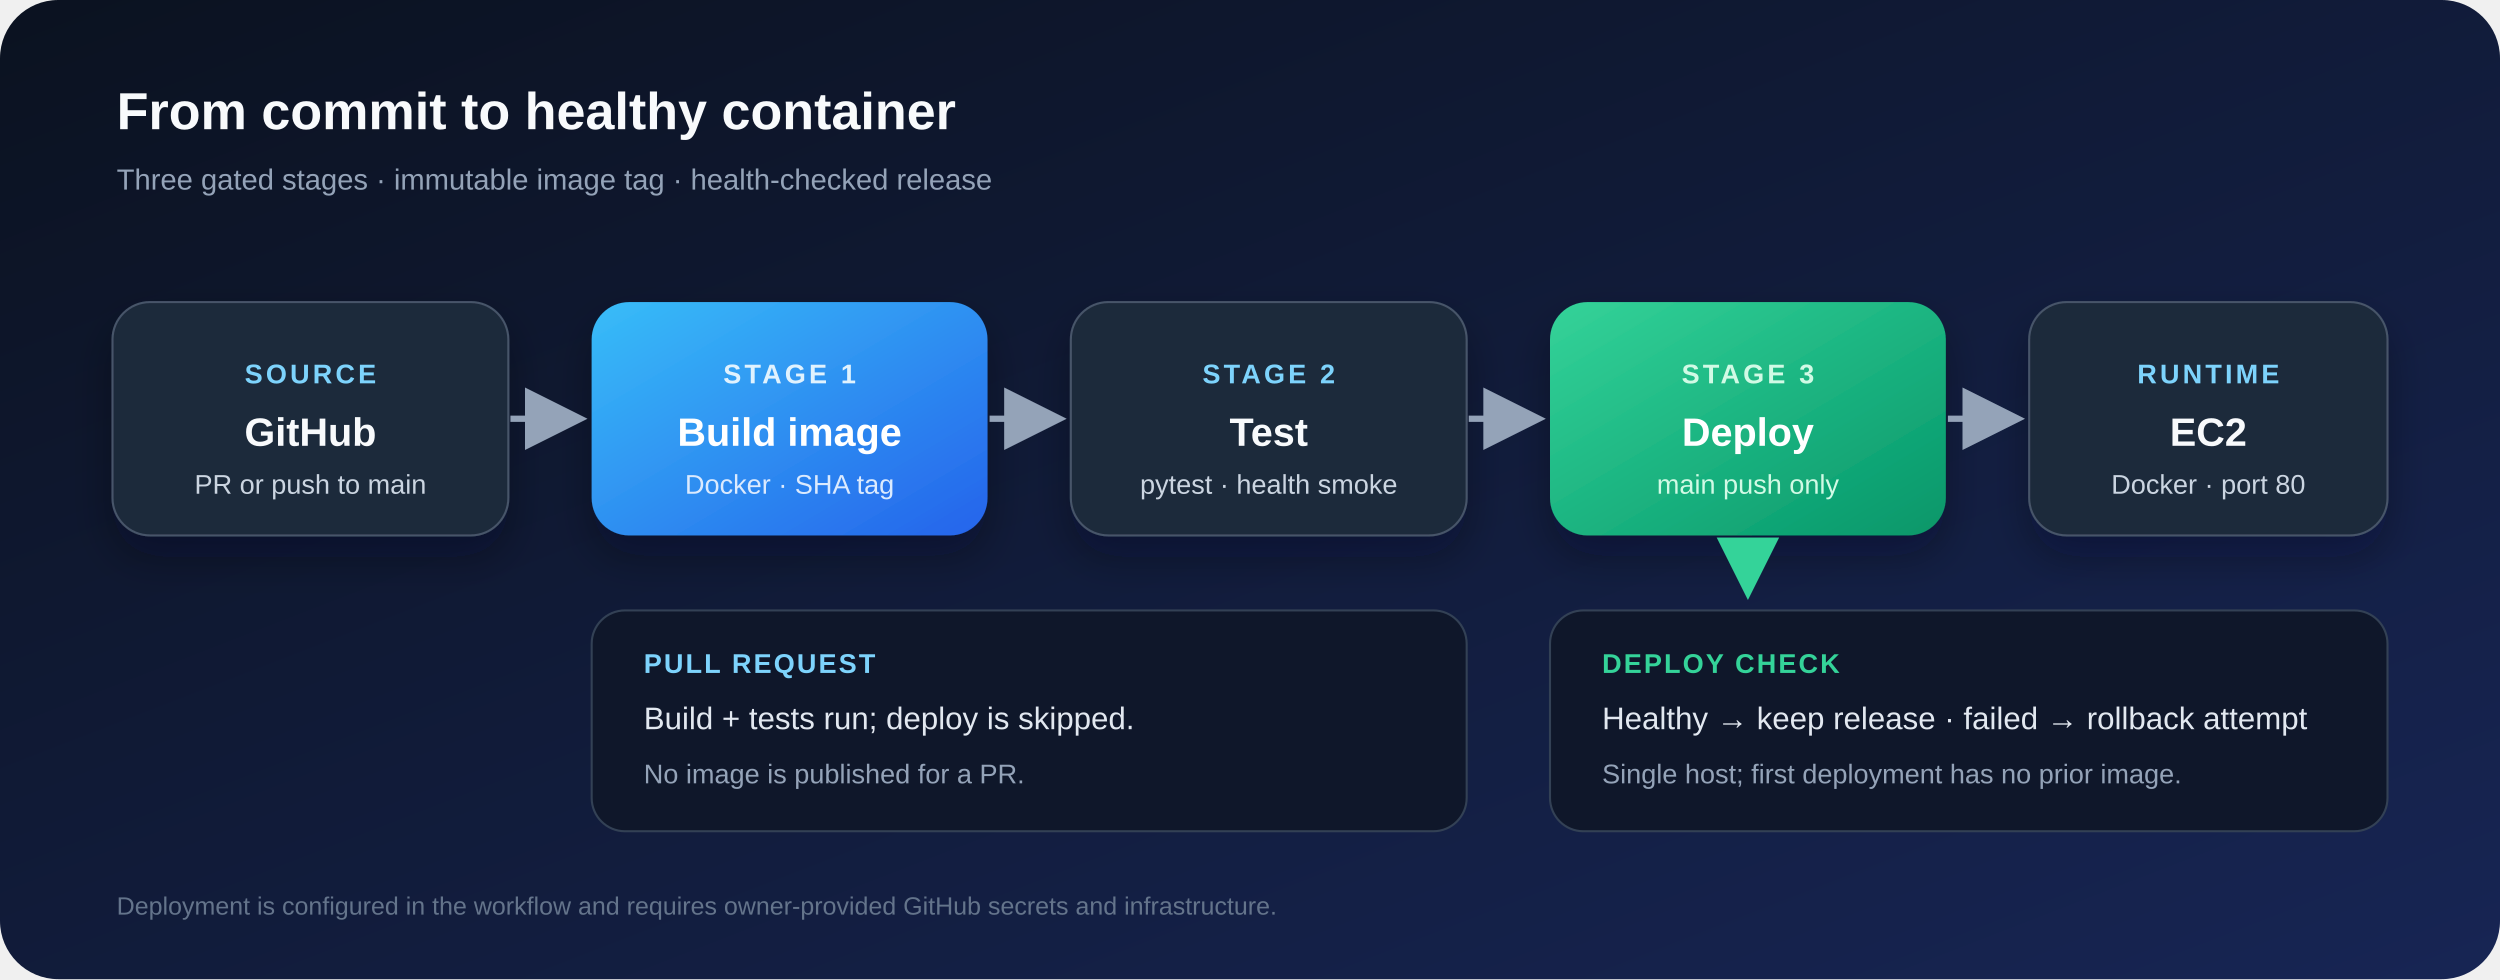
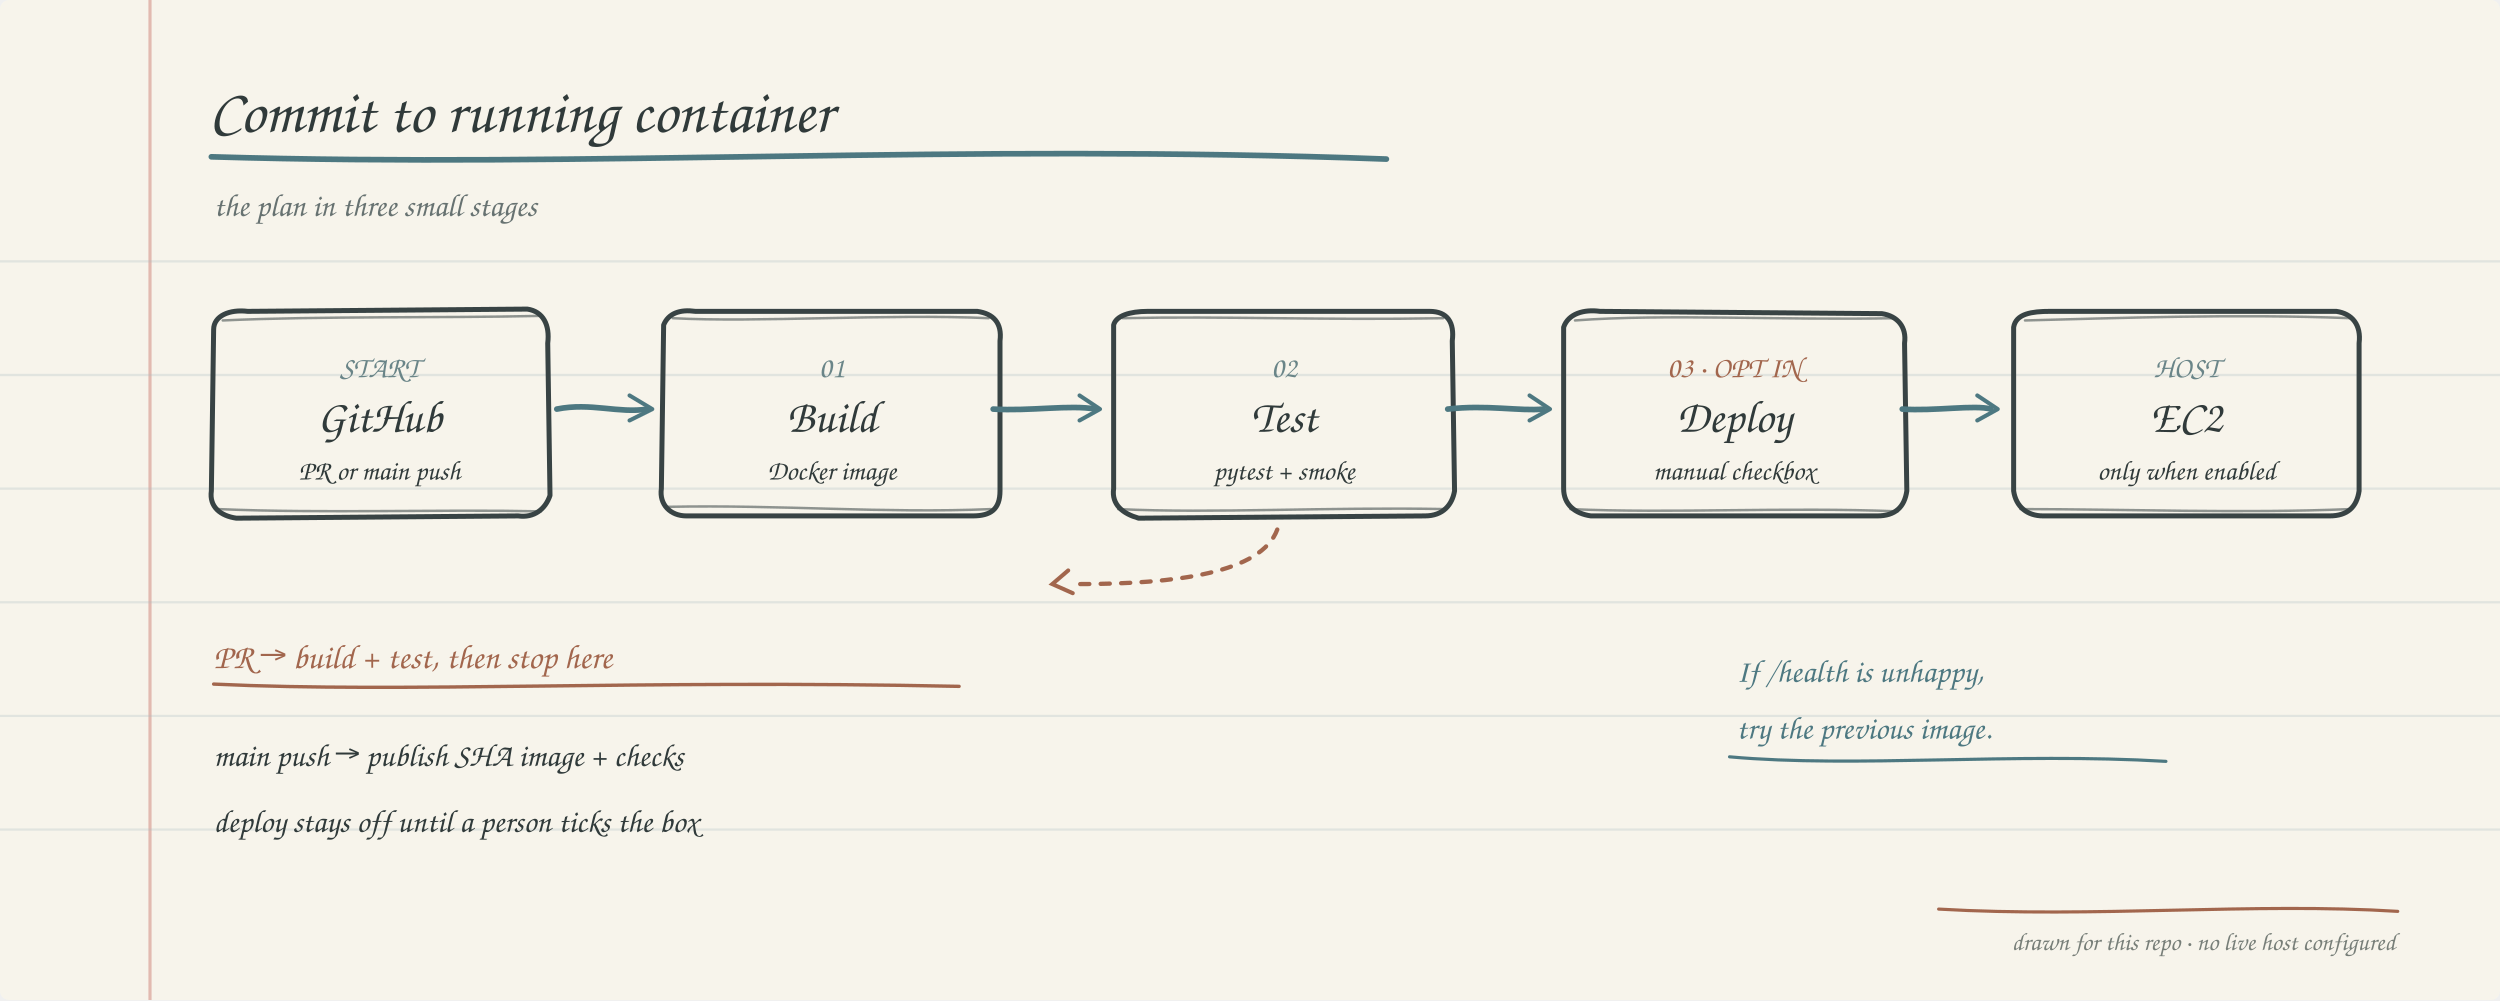
- <svg xmlns="http://www.w3.org/2000/svg" width="1200" height="470" viewBox="0 0 1200 470" role="img" aria-labelledby="title desc">
-   <defs>
-     <linearGradient id="bg" x1="0" y1="0" x2="1" y2="1">
-       <stop stop-color="#0b1220" />
-       <stop offset="1" stop-color="#172554" />
-     </linearGradient>
-     <linearGradient id="blue" x1="0" y1="0" x2="1" y2="1">
-       <stop stop-color="#38bdf8" />
-       <stop offset="1" stop-color="#2563eb" />
-     </linearGradient>
-     <linearGradient id="green" x1="0" y1="0" x2="1" y2="1">
-       <stop stop-color="#34d399" />
-       <stop offset="1" stop-color="#059669" />
-     </linearGradient>
-     <filter id="shadow" x="-20%" y="-30%" width="140%" height="170%">
-       <feDropShadow dx="0" dy="10" stdDeviation="10" flood-color="#020617" flood-opacity=".32" />
-     </filter>
-     <marker id="arrow" markerWidth="10" markerHeight="10" refX="8" refY="5" orient="auto">
-       <path d="M0 0L10 5L0 10Z" fill="#94a3b8" />
-     </marker>
-     <marker id="arrowGreen" markerWidth="10" markerHeight="10" refX="8" refY="5" orient="auto">
-       <path d="M0 0L10 5L0 10Z" fill="#34d399" />
-     </marker>
-   </defs>
-   <rect width="1200" height="470" rx="28" fill="url(#bg)" />
-   <text x="56" y="62" fill="#f8fafc" font-family="Segoe UI,Arial,sans-serif" font-size="25" font-weight="700">From commit to healthy container</text>
-   <text x="56" y="91" fill="#94a3b8" font-family="Segoe UI,Arial,sans-serif" font-size="14">Three gated stages · immutable image tag · health-checked release</text>
-   <g filter="url(#shadow)">
-     <rect x="54" y="145" width="190" height="112" rx="18" fill="#1e293b" stroke="#475569" />
-     <rect x="284" y="145" width="190" height="112" rx="18" fill="url(#blue)" />
-     <rect x="514" y="145" width="190" height="112" rx="18" fill="#1e293b" stroke="#475569" />
-     <rect x="744" y="145" width="190" height="112" rx="18" fill="url(#green)" />
-     <rect x="974" y="145" width="172" height="112" rx="18" fill="#1e293b" stroke="#475569" />
+ <svg xmlns="http://www.w3.org/2000/svg" width="1100" height="440" viewBox="0 0 1100 440" role="img" aria-labelledby="title desc">
+   <rect width="1100" height="440" rx="4" fill="#f7f4eb" />
+   <path d="M66 0V440" stroke="#d79b91" stroke-width="1.4" opacity=".65" />
+   <g stroke="#a8bac0" stroke-width="1" opacity=".28">
+     <path d="M0 115H1100M0 165H1100M0 215H1100M0 265H1100M0 315H1100M0 365H1100" />
  </g>
-   <g fill="none" stroke="#94a3b8" stroke-width="3" marker-end="url(#arrow)">
-     <path d="M245 201H276" />
-     <path d="M475 201H506" />
-     <path d="M705 201H736" />
-     <path d="M935 201H966" />
+   <text x="92" y="58" fill="#303a3a" font-family="Segoe Print,Comic Sans MS,cursive" font-size="27" font-weight="600">Commit to running container</text>
+   <path d="M93 69C260 74 422 63 610 70" fill="none" stroke="#4d7881" stroke-width="2.5" stroke-linecap="round" />
+   <text x="94" y="95" fill="#677271" font-family="Segoe Print,Comic Sans MS,cursive" font-size="14">the plan in three small stages</text>
+   <g fill="none" stroke="#384344" stroke-width="2.2" stroke-linecap="round" stroke-linejoin="round">
+     <path d="M94 145C94 139 101 136 109 137L232 136C239 137 242 143 241 151L242 218C240 224 235 228 228 227L104 228C97 227 92 223 93 216Z" />
+     <path d="M98 141C141 139 195 140 237 139M96 224C143 226 194 224 238 225" stroke-width="1.1" opacity=".55" />
+     <path d="M292 143C294 138 299 136 306 137L430 137C437 138 441 142 440 150L440 216C440 224 436 227 428 227L302 227C295 227 290 222 291 215Z" />
+     <path d="M296 140C333 142 391 138 435 140M294 223C344 222 389 226 436 224" stroke-width="1.1" opacity=".55" />
+     <path d="M490 143C491 139 497 137 505 137L629 137C637 137 640 142 639 150L640 216C639 222 635 227 627 227L501 228C494 226 489 222 490 215Z" />
+     <path d="M494 140C538 139 583 141 635 140M492 224C534 226 584 223 636 224" stroke-width="1.1" opacity=".55" />
+     <path d="M688 144C690 138 697 136 704 137L828 138C835 139 839 144 838 151L839 216C838 223 834 227 826 227L700 227C693 226 688 222 688 215Z" />
+     <path d="M693 141C733 138 783 141 834 140M691 224C735 226 786 223 835 225" stroke-width="1.1" opacity=".55" />
+     <path d="M886 144C887 138 894 137 902 137L1028 137C1035 138 1039 143 1038 151L1038 216C1037 223 1033 227 1025 227L899 227C892 227 887 223 886 216Z" />
+     <path d="M891 141C931 140 983 138 1034 140M889 224C936 224 986 226 1034 224" stroke-width="1.1" opacity=".55" />
  </g>
-   <g font-family="Segoe UI,Arial,sans-serif" text-anchor="middle">
-     <text x="149" y="184" fill="#7dd3fc" font-size="13" font-weight="700" letter-spacing="1.5">SOURCE</text>
-     <text x="149" y="214" fill="#f8fafc" font-size="19" font-weight="700">GitHub</text>
-     <text x="149" y="237" fill="#cbd5e1" font-size="13">PR or push to main</text>
-     <text x="379" y="184" fill="#e0f2fe" font-size="13" font-weight="700" letter-spacing="1.5">STAGE 1</text>
-     <text x="379" y="214" fill="#fff" font-size="19" font-weight="700">Build image</text>
-     <text x="379" y="237" fill="#dbeafe" font-size="13">Docker · SHA tag</text>
-     <text x="609" y="184" fill="#7dd3fc" font-size="13" font-weight="700" letter-spacing="1.5">STAGE 2</text>
-     <text x="609" y="214" fill="#f8fafc" font-size="19" font-weight="700">Test</text>
-     <text x="609" y="237" fill="#cbd5e1" font-size="13">pytest · health smoke</text>
-     <text x="839" y="184" fill="#d1fae5" font-size="13" font-weight="700" letter-spacing="1.5">STAGE 3</text>
-     <text x="839" y="214" fill="#fff" font-size="19" font-weight="700">Deploy</text>
-     <text x="839" y="237" fill="#d1fae5" font-size="13">main push only</text>
-     <text x="1060" y="184" fill="#7dd3fc" font-size="13" font-weight="700" letter-spacing="1.5">RUNTIME</text>
-     <text x="1060" y="214" fill="#f8fafc" font-size="19" font-weight="700">EC2</text>
-     <text x="1060" y="237" fill="#cbd5e1" font-size="13">Docker · port 80</text>
+   <g fill="#303a3a" font-family="Segoe Print,Comic Sans MS,cursive" text-anchor="middle">
+     <text x="167" y="166" font-size="13" fill="#6a8588">START</text>
+     <text x="167" y="190" font-size="20">GitHub</text>
+     <text x="167" y="211" font-size="12">PR or main push</text>
+     <text x="366" y="166" font-size="13" fill="#6a8588">01</text>
+     <text x="366" y="190" font-size="20">Build</text>
+     <text x="366" y="211" font-size="12">Docker image</text>
+     <text x="565" y="166" font-size="13" fill="#6a8588">02</text>
+     <text x="565" y="190" font-size="20">Test</text>
+     <text x="565" y="211" font-size="12">pytest + smoke</text>
+     <text x="763" y="166" font-size="13" fill="#a2664d">03 · OPT IN</text>
+     <text x="763" y="190" font-size="20">Deploy</text>
+     <text x="763" y="211" font-size="12">manual checkbox</text>
+     <text x="962" y="166" font-size="13" fill="#6a8588">HOST</text>
+     <text x="962" y="190" font-size="20">EC2</text>
+     <text x="962" y="211" font-size="12">only when enabled</text>
  </g>
-   <rect x="284" y="293" width="420" height="106" rx="16" fill="#0f172a" stroke="#334155" />
-   <text x="309" y="323" fill="#7dd3fc" font-family="Segoe UI,Arial,sans-serif" font-size="13" font-weight="700" letter-spacing="1">PULL REQUEST</text>
-   <text x="309" y="350" fill="#e2e8f0" font-family="Segoe UI,Arial,sans-serif" font-size="15">Build + tests run; deploy is skipped.</text>
-   <text x="309" y="376" fill="#94a3b8" font-family="Segoe UI,Arial,sans-serif" font-size="13">No image is published for a PR.</text>
-   <rect x="744" y="293" width="402" height="106" rx="16" fill="#0f172a" stroke="#334155" />
-   <text x="769" y="323" fill="#34d399" font-family="Segoe UI,Arial,sans-serif" font-size="13" font-weight="700" letter-spacing="1">DEPLOY CHECK</text>
-   <text x="769" y="350" fill="#e2e8f0" font-family="Segoe UI,Arial,sans-serif" font-size="15">Healthy → keep release · failed → rollback attempt</text>
-   <text x="769" y="376" fill="#94a3b8" font-family="Segoe UI,Arial,sans-serif" font-size="13">Single host; first deployment has no prior image.</text>
-   <path d="M839 265V282" stroke="#34d399" stroke-width="3" marker-end="url(#arrowGreen)" />
-   <text x="56" y="439" fill="#64748b" font-family="Segoe UI,Arial,sans-serif" font-size="12">Deployment is configured in the workflow and requires owner-provided GitHub secrets and infrastructure.</text>
+   <g fill="none" stroke="#4d7881" stroke-width="2.5" stroke-linecap="round" stroke-linejoin="round">
+     <path d="M245 180C260 177 272 182 285 180" />
+     <path d="M437 180C453 181 471 178 482 180" />
+     <path d="M637 180C654 178 669 181 679 180" />
+     <path d="M837 180C851 181 869 178 876 180" />
+     <path d="M277 174L287 180L277 185M475 174L484 180L475 185M673 174L682 180L673 185M870 174L879 180L870 185" stroke-width="1.8" />
+   </g>
+   <path d="M562 233C555 252 518 257 474 257" fill="none" stroke="#a2664d" stroke-width="1.9" stroke-dasharray="4 5" stroke-linecap="round" />
+   <path d="M470 251L463 257L472 261" fill="none" stroke="#a2664d" stroke-width="1.8" stroke-linecap="round" />
+   <g font-family="Segoe Print,Comic Sans MS,cursive">
+     <text x="94" y="294" fill="#a2664d" font-size="15">PR → build + test, then stop here</text>
+     <path d="M94 301C179 305 280 299 422 302" fill="none" stroke="#a2664d" stroke-width="1.5" stroke-linecap="round" />
+     <text x="94" y="337" fill="#303a3a" font-size="14">main push → publish SHA image + checks</text>
+     <text x="94" y="366" fill="#303a3a" font-size="14">deploy stays off until a person ticks the box</text>
+     <text x="764" y="300" fill="#4d7881" font-size="14">If /health is unhappy,</text>
+     <text x="764" y="325" fill="#4d7881" font-size="14">try the previous image.</text>
+     <path d="M761 333C816 338 886 331 953 335" fill="none" stroke="#4d7881" stroke-width="1.4" stroke-linecap="round" />
+   </g>
+   <path d="M1055 401C992 397 921 404 853 400" fill="none" stroke="#a2664d" stroke-width="1.4" stroke-linecap="round" />
+   <text x="1054" y="418" text-anchor="end" fill="#777e78" font-family="Segoe Print,Comic Sans MS,cursive" font-size="11">drawn for this repo · no live host configured</text>
</svg>
